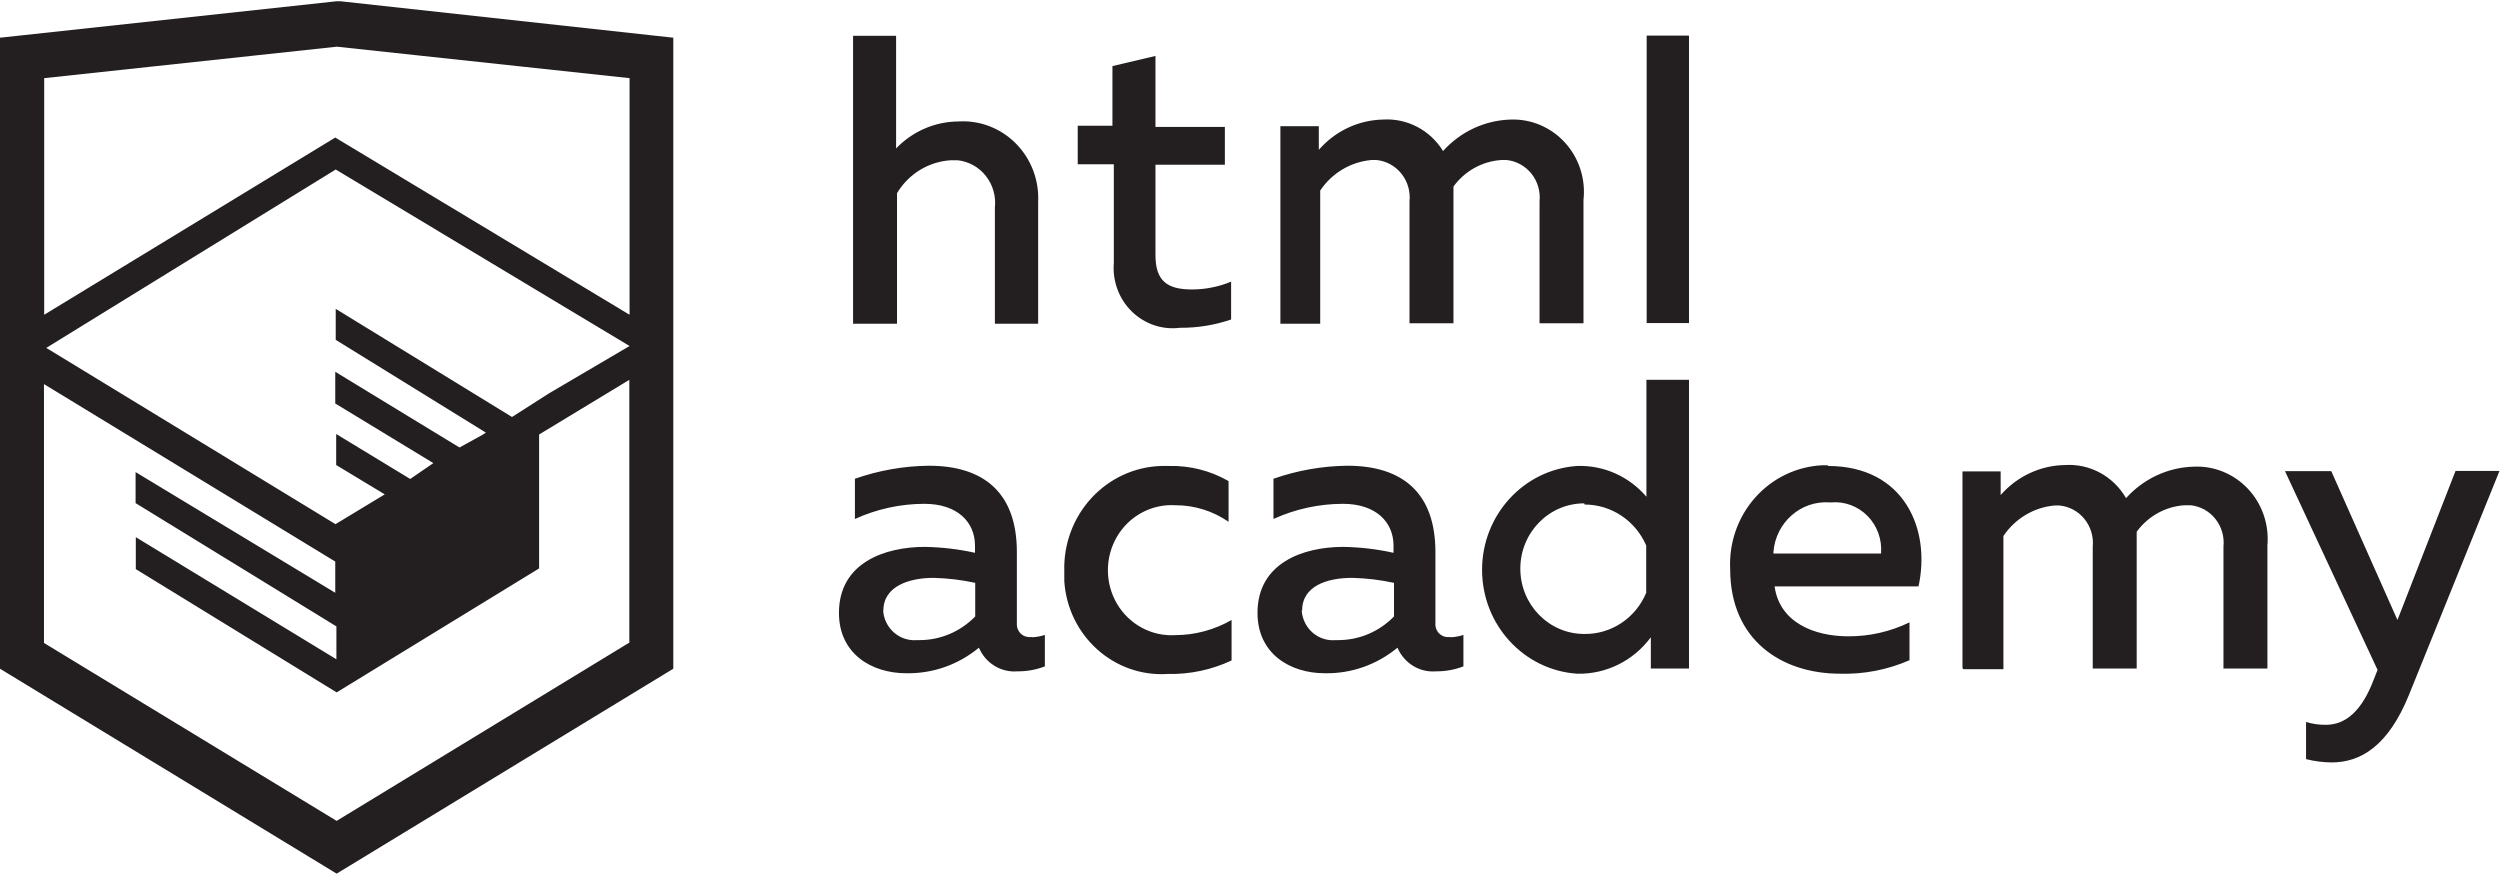
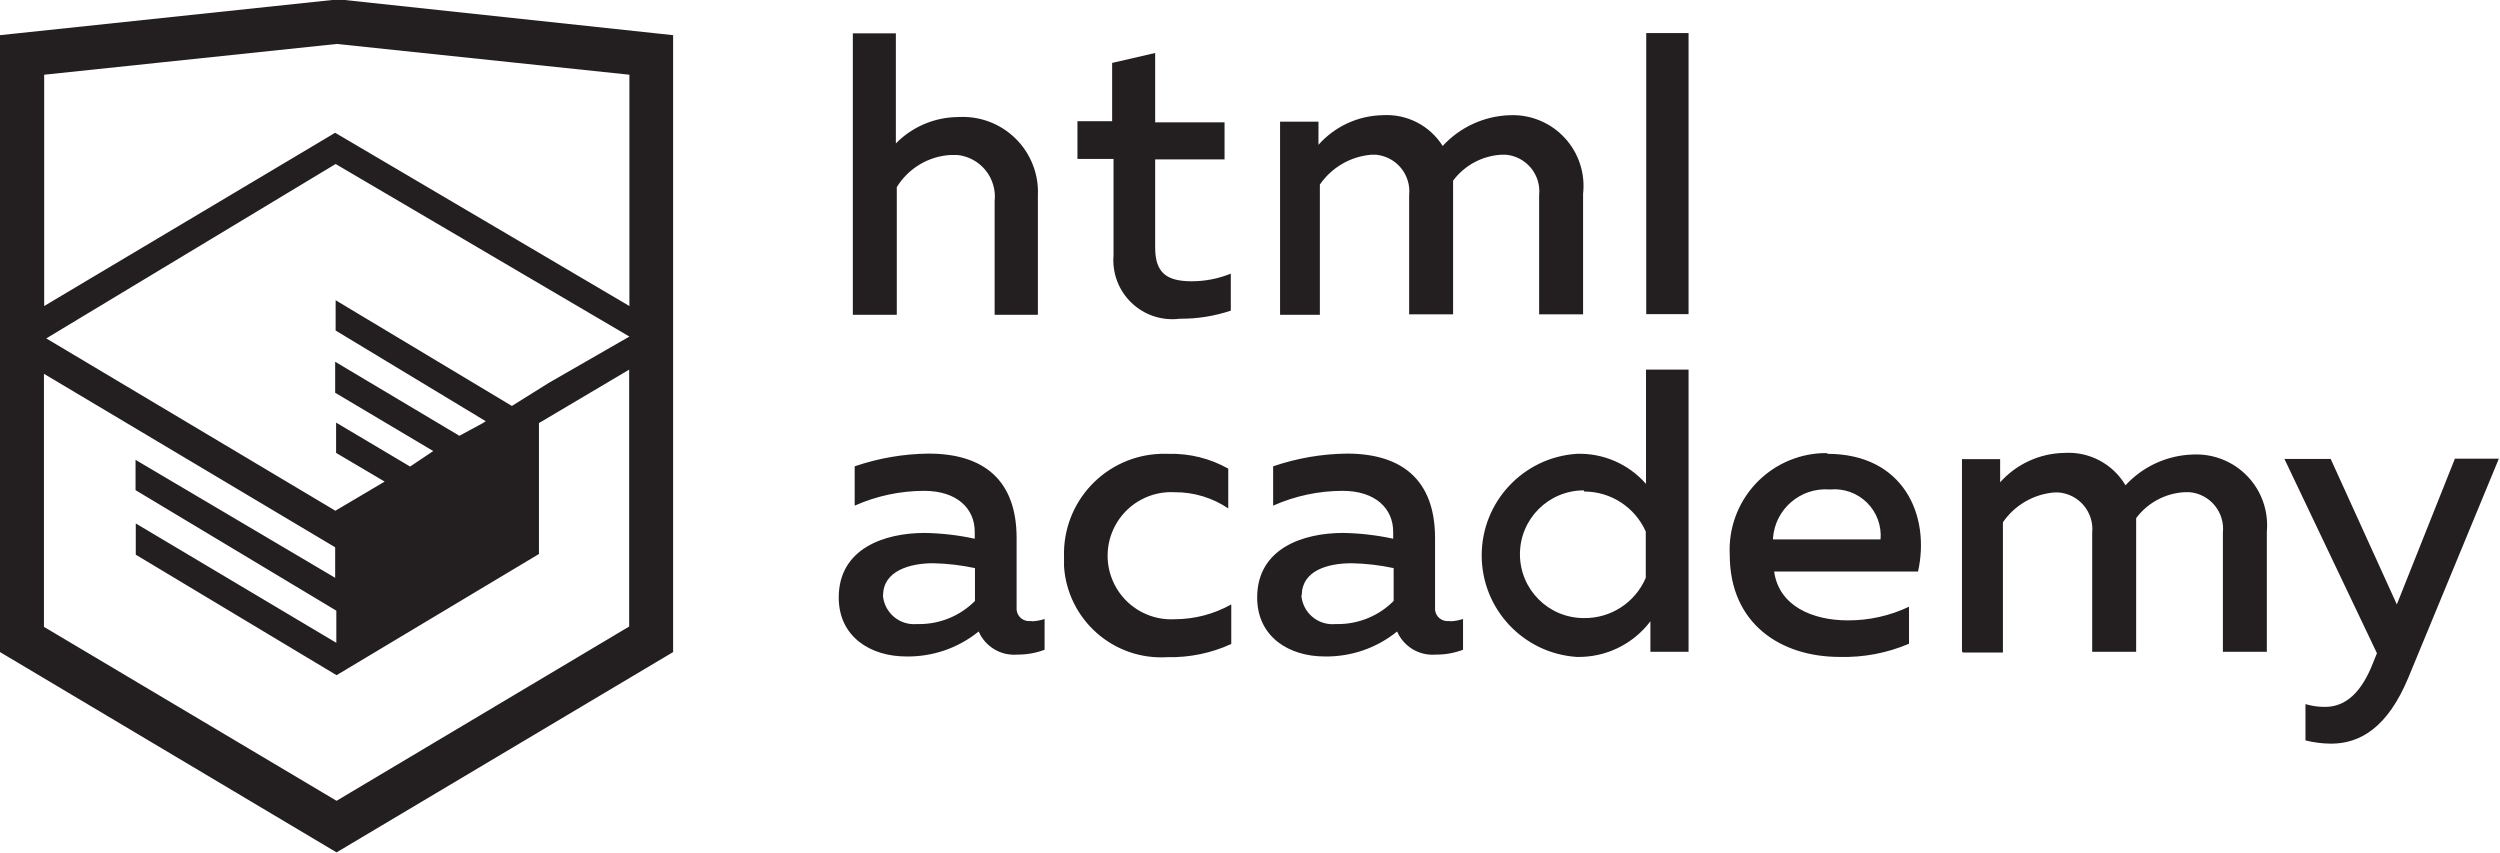
- <svg xmlns="http://www.w3.org/2000/svg" width="114" height="40" viewBox="0 0 114 40" fill="none">
-   <path fill-rule="evenodd" clip-rule="evenodd" d="M15.52 0.057H15.351L0 1.719V30.494L15.351 39.838L30.702 30.494V1.719L15.52 0.057ZM77.018 1.622H75.088V14.731H77.018V1.622ZM40.862 1.633V6.768C41.613 5.986 42.639 5.544 43.711 5.538C44.682 5.479 45.633 5.845 46.325 6.545C47.018 7.245 47.387 8.212 47.34 9.207V14.763H45.367V9.466C45.423 8.949 45.275 8.431 44.957 8.026C44.638 7.62 44.174 7.362 43.668 7.308H43.352C42.346 7.37 41.432 7.929 40.904 8.808V14.763H38.9V1.633H40.862ZM77.018 30.484H75.278V29.059C74.483 30.135 73.23 30.754 71.912 30.721C69.475 30.553 67.582 28.482 67.582 25.985C67.582 23.487 69.475 21.416 71.912 21.248C73.12 21.205 74.282 21.72 75.077 22.651V17.32H77.018V30.484ZM47.066 29.059C47.263 29.052 47.458 29.015 47.646 28.952V30.387C47.248 30.54 46.826 30.617 46.401 30.613C45.648 30.677 44.939 30.243 44.639 29.534C43.704 30.31 42.53 30.723 41.326 30.7C39.733 30.7 38.256 29.804 38.256 27.948C38.256 25.65 40.366 24.938 42.17 24.938C42.94 24.951 43.707 25.041 44.46 25.208V24.884C44.46 23.805 43.658 22.974 42.149 22.974C41.059 22.976 39.98 23.212 38.984 23.665V21.831C40.068 21.451 41.204 21.251 42.349 21.237C44.839 21.237 46.369 22.445 46.369 25.175V28.412C46.355 28.567 46.401 28.721 46.498 28.841C46.595 28.96 46.735 29.035 46.886 29.049H47.066V29.059ZM40.271 27.84C40.298 28.229 40.476 28.59 40.766 28.844C41.055 29.097 41.432 29.222 41.812 29.189H41.928C42.882 29.191 43.797 28.802 44.47 28.11V26.578C43.842 26.441 43.203 26.366 42.56 26.351C41.505 26.351 40.282 26.707 40.282 27.84H40.271ZM56.023 21.938C55.196 21.463 54.26 21.225 53.312 21.248H52.942C51.733 21.287 50.589 21.817 49.762 22.719C48.935 23.622 48.492 24.824 48.532 26.06V26.502C48.696 29 50.805 30.892 53.248 30.732C54.252 30.756 55.248 30.545 56.16 30.117V28.272C55.377 28.721 54.495 28.959 53.596 28.962C52.52 29.029 51.496 28.479 50.938 27.536C50.381 26.592 50.381 25.41 50.938 24.466C51.496 23.522 52.52 22.973 53.596 23.039C54.461 23.036 55.307 23.299 56.023 23.794V21.938ZM66.151 29.059C66.349 29.052 66.544 29.015 66.732 28.952V30.387C66.334 30.54 65.912 30.617 65.487 30.613C64.734 30.677 64.025 30.243 63.725 29.534C62.789 30.31 61.616 30.723 60.412 30.7C58.819 30.7 57.342 29.804 57.342 27.948C57.342 25.65 59.452 24.938 61.256 24.938C62.026 24.951 62.793 25.041 63.545 25.208V24.884C63.545 23.805 62.744 22.974 61.235 22.974C60.144 22.976 59.066 23.212 58.07 23.665V21.831C59.154 21.451 60.29 21.251 61.435 21.237C63.925 21.237 65.455 22.445 65.455 25.175V28.412C65.44 28.567 65.487 28.721 65.584 28.841C65.681 28.96 65.821 29.035 65.972 29.049H66.151V29.059ZM59.855 28.848C59.563 28.594 59.384 28.231 59.357 27.84H59.378C59.378 26.707 60.538 26.351 61.657 26.351C62.299 26.366 62.938 26.441 63.566 26.578V28.11C62.894 28.802 61.978 29.191 61.024 29.189H60.908C60.526 29.225 60.147 29.102 59.855 28.848ZM69.327 25.93C69.327 24.286 70.631 22.953 72.239 22.953L72.26 23.007C73.474 23.007 74.574 23.738 75.067 24.873V27.031C74.586 28.187 73.467 28.93 72.239 28.908C70.631 28.908 69.327 27.575 69.327 25.93ZM83.349 21.248C86.841 21.248 88.054 24.14 87.484 26.74H80.922C81.144 28.358 82.684 29.016 84.288 29.016C85.251 29.02 86.203 28.802 87.073 28.38V30.106C86.074 30.542 84.994 30.752 83.908 30.721C81.239 30.721 78.896 29.189 78.896 25.952C78.836 24.75 79.248 23.574 80.041 22.684C80.833 21.794 81.941 21.266 83.117 21.215H83.349V21.248ZM80.869 25.175C80.97 23.824 82.122 22.81 83.444 22.91H83.486C84.106 22.853 84.72 23.08 85.161 23.529C85.603 23.979 85.828 24.605 85.775 25.24H80.869V25.175ZM89.489 30.462V21.496H91.23V22.575C91.978 21.72 93.041 21.223 94.163 21.205C95.295 21.133 96.371 21.716 96.948 22.715C97.741 21.834 98.848 21.316 100.018 21.28C100.952 21.233 101.859 21.601 102.507 22.29C103.154 22.979 103.478 23.921 103.394 24.873V30.484H101.39V24.927C101.437 24.473 101.306 24.019 101.024 23.665C100.743 23.31 100.336 23.085 99.892 23.039H99.617C98.751 23.094 97.953 23.536 97.433 24.247V30.484H95.429V24.927C95.473 24.47 95.336 24.014 95.048 23.661C94.761 23.308 94.347 23.088 93.899 23.05H93.688C92.747 23.134 91.891 23.645 91.356 24.442V30.516H89.531L89.489 30.462ZM113.977 21.474H111.972L109.324 28.272L106.306 21.485H104.196L108.417 30.548L108.237 31.002C107.72 32.361 107.003 33.052 106.053 33.052C105.75 33.055 105.447 33.011 105.156 32.922V34.616C105.536 34.712 105.926 34.763 106.317 34.767C107.646 34.767 108.902 34.023 109.851 31.681L113.977 21.474ZM52.689 5.787V2.55L50.727 3.014V5.733H49.144V7.491H50.79V11.991C50.723 12.817 51.024 13.63 51.61 14.204C52.196 14.777 53.003 15.05 53.807 14.947C54.6 14.954 55.388 14.826 56.139 14.569V12.843C55.573 13.078 54.967 13.199 54.356 13.199C53.217 13.199 52.689 12.81 52.689 11.624V7.513H55.854V5.787H52.689ZM58.386 14.753V5.754H60.138V6.833C60.881 5.977 61.94 5.476 63.06 5.452C64.162 5.381 65.215 5.931 65.803 6.887C66.596 6.005 67.703 5.488 68.873 5.452C69.814 5.415 70.723 5.799 71.364 6.504C72.005 7.208 72.313 8.164 72.207 9.121V14.742H70.203V9.185C70.25 8.732 70.118 8.277 69.837 7.923C69.556 7.569 69.148 7.343 68.705 7.297H68.462C67.596 7.352 66.797 7.794 66.278 8.506V14.742H64.273V9.185C64.321 8.732 64.189 8.277 63.908 7.923C63.627 7.569 63.219 7.343 62.775 7.297H62.533C61.591 7.382 60.736 7.892 60.201 8.689V14.763H58.386V14.753ZM28.697 29.303L28.708 29.297L28.697 29.318V29.303ZM28.697 17.32V29.303L15.351 37.432L2.005 29.318V17.515L15.288 25.607V27.031L6.183 21.528V22.942L15.34 28.563V30.063L6.193 24.495V25.952L15.351 31.573L24.583 25.92V19.813L28.697 17.32ZM28.708 15.778L25.036 17.936L23.348 19.015L15.309 14.084V15.497L22.156 19.727L22.008 19.824L20.953 20.406L15.288 16.954V18.399L19.761 21.118L18.706 21.841L15.33 19.791V21.205L17.545 22.543L15.298 23.902L2.11 15.864L15.309 7.729L28.708 15.778ZM15.288 6.272L28.708 14.353V3.564L15.361 2.129L2.015 3.564V14.353L15.288 6.272Z" fill="#231F20" />
+ <svg xmlns="http://www.w3.org/2000/svg" id="Layer_1" data-name="Layer 1" viewBox="0 0 108.08 36.85">
+   <path d="M44.61,26.88a2,2,0,0,0,.55-0.1v1.33a3.25,3.25,0,0,1-1.18.21,1.67,1.67,0,0,1-1.67-1,4.84,4.84,0,0,1-3.14,1.08c-1.51,0-2.91-.83-2.91-2.55,0-2.13,2-2.79,3.71-2.79a11.08,11.08,0,0,1,2.17.25v-0.3c0-1-.76-1.77-2.19-1.77a7.42,7.42,0,0,0-3,.64v-1.7a10.21,10.21,0,0,1,3.19-.55c2.36,0,3.81,1.12,3.81,3.65v3a0.54,0.54,0,0,0,.49.59h0.17Zm-6.44-1.13A1.35,1.35,0,0,0,39.63,27h0.11a3.39,3.39,0,0,0,2.41-1V24.58a9.72,9.72,0,0,0-1.81-.21c-1,0-2.16.33-2.16,1.38h0Zm12.36-6.11a5,5,0,0,1,2.57.64V22a4.08,4.08,0,0,0-2.3-.7,2.75,2.75,0,1,0,0,5.49,5,5,0,0,0,2.43-.64v1.71a6.27,6.27,0,0,1-2.76.57A4.21,4.21,0,0,1,46,24.51q0-.21,0-0.41a4.32,4.32,0,0,1,4.18-4.46h0.38Zm12.17,7.24a2,2,0,0,0,.55-0.1v1.33a3.25,3.25,0,0,1-1.18.21,1.67,1.67,0,0,1-1.67-1,4.84,4.84,0,0,1-3.14,1.08c-1.51,0-2.91-.83-2.91-2.55,0-2.13,2-2.79,3.71-2.79a11.08,11.08,0,0,1,2.17.25v-0.3c0-1-.76-1.77-2.19-1.77a7.42,7.42,0,0,0-3,.64v-1.7a10.21,10.21,0,0,1,3.19-.55c2.36,0,3.81,1.12,3.81,3.65v3a0.54,0.54,0,0,0,.49.59h0.17Zm-6.44-1.13A1.35,1.35,0,0,0,57.73,27h0.11a3.39,3.39,0,0,0,2.41-1V24.58a9.72,9.72,0,0,0-1.81-.21c-1.06,0-2.16.33-2.16,1.38h0ZM73,16V28.2H71.35V26.88a3.88,3.88,0,0,1-3.19,1.54,4.4,4.4,0,0,1,0-8.78,3.81,3.81,0,0,1,3,1.3V16H73Zm-4.53,5.22a2.76,2.76,0,1,0,0,5.52A2.86,2.86,0,0,0,71.15,25V23A2.91,2.91,0,0,0,68.49,21.27ZM79,19.64c3.31,0,4.46,2.68,3.92,5.09H76.7c0.21,1.5,1.67,2.11,3.19,2.11a6.11,6.11,0,0,0,2.64-.59v1.6a7.14,7.14,0,0,1-3,.57C77,28.42,74.78,27,74.78,24a4.18,4.18,0,0,1,4-4.39H79Zm0.09,1.54a2.28,2.28,0,0,0-2.44,2.1v0.06H81.3A2,2,0,0,0,79.13,21.18Zm5.73,7V19.87h1.65v1a3.81,3.81,0,0,1,2.78-1.27A2.86,2.86,0,0,1,91.89,21a4.12,4.12,0,0,1,2.91-1.33A3.06,3.06,0,0,1,98,23V28.2h-1.9V23.05a1.59,1.59,0,0,0-1.42-1.75H94.42a2.8,2.8,0,0,0-2.07,1.12V28.2h-1.9V23.05A1.59,1.59,0,0,0,89,21.31H88.8a3,3,0,0,0-2.21,1.29v5.63H84.86Zm21.31-8.33h1.9l-3.91,9.46c-0.9,2.17-2.09,2.86-3.35,2.86a4.76,4.76,0,0,1-1.1-.14V30.46a2.86,2.86,0,0,0,.85.12c0.9,0,1.58-.64,2.07-1.9l0.17-.42-4-8.4h2l2.86,6.29ZM38.73,1.46V6.22a3.81,3.81,0,0,1,2.7-1.14,3.25,3.25,0,0,1,3.44,3.4v5.15H43V8.72a1.81,1.81,0,0,0-1.61-2h-0.3a2.93,2.93,0,0,0-2.32,1.39v5.52h-1.9V1.46h1.9ZM49.94,2.31v3h3V6.91h-3v3.81c0,1.1.5,1.46,1.58,1.46a4.49,4.49,0,0,0,1.69-.33v1.6A6.8,6.8,0,0,1,51,13.8a2.55,2.55,0,0,1-2.86-2.74V6.89H46.58V5.26h1.5V2.74Zm5.4,11.31V5.28H57v1A3.81,3.81,0,0,1,59.77,5a2.86,2.86,0,0,1,2.6,1.33A4.12,4.12,0,0,1,65.28,5,3.06,3.06,0,0,1,68.44,8.4v5.21h-1.9V8.46a1.59,1.59,0,0,0-1.42-1.75H64.89a2.8,2.8,0,0,0-2.07,1.12v5.78h-1.9V8.46A1.59,1.59,0,0,0,59.5,6.71H59.27A3,3,0,0,0,57.06,8v5.63H55.34ZM71.17,1.45H73V13.6H71.17V1.45ZM14.71,0H14.55L0,1.54V28.21l14.55,8.66,14.55-8.66V1.54Zm12.5,27.1L14.55,34.64,1.9,27.12V16.18l12.59,7.5V25L5.86,19.9v1.31l8.68,5.21v1.39L5.87,22.65V24l8.68,5.21,8.75-5.24V18.31L27.2,16V27.12Zm0-12.53-3.48,2-1.6,1L14.51,13v1.31L21,18.23H21l-0.14.09-1,.54-5.37-3.2V17l4.24,2.52-1,.67-3.2-1.9v1.31l2.1,1.24L14.5,22.1,2,14.65,14.51,7.11Zm0-1.32L14.49,5.76,1.91,13.25v-10L14.56,1.92,27.21,3.25v10h0Z" transform="translate(0 -0.02)" fill="#231f20" />
</svg>
